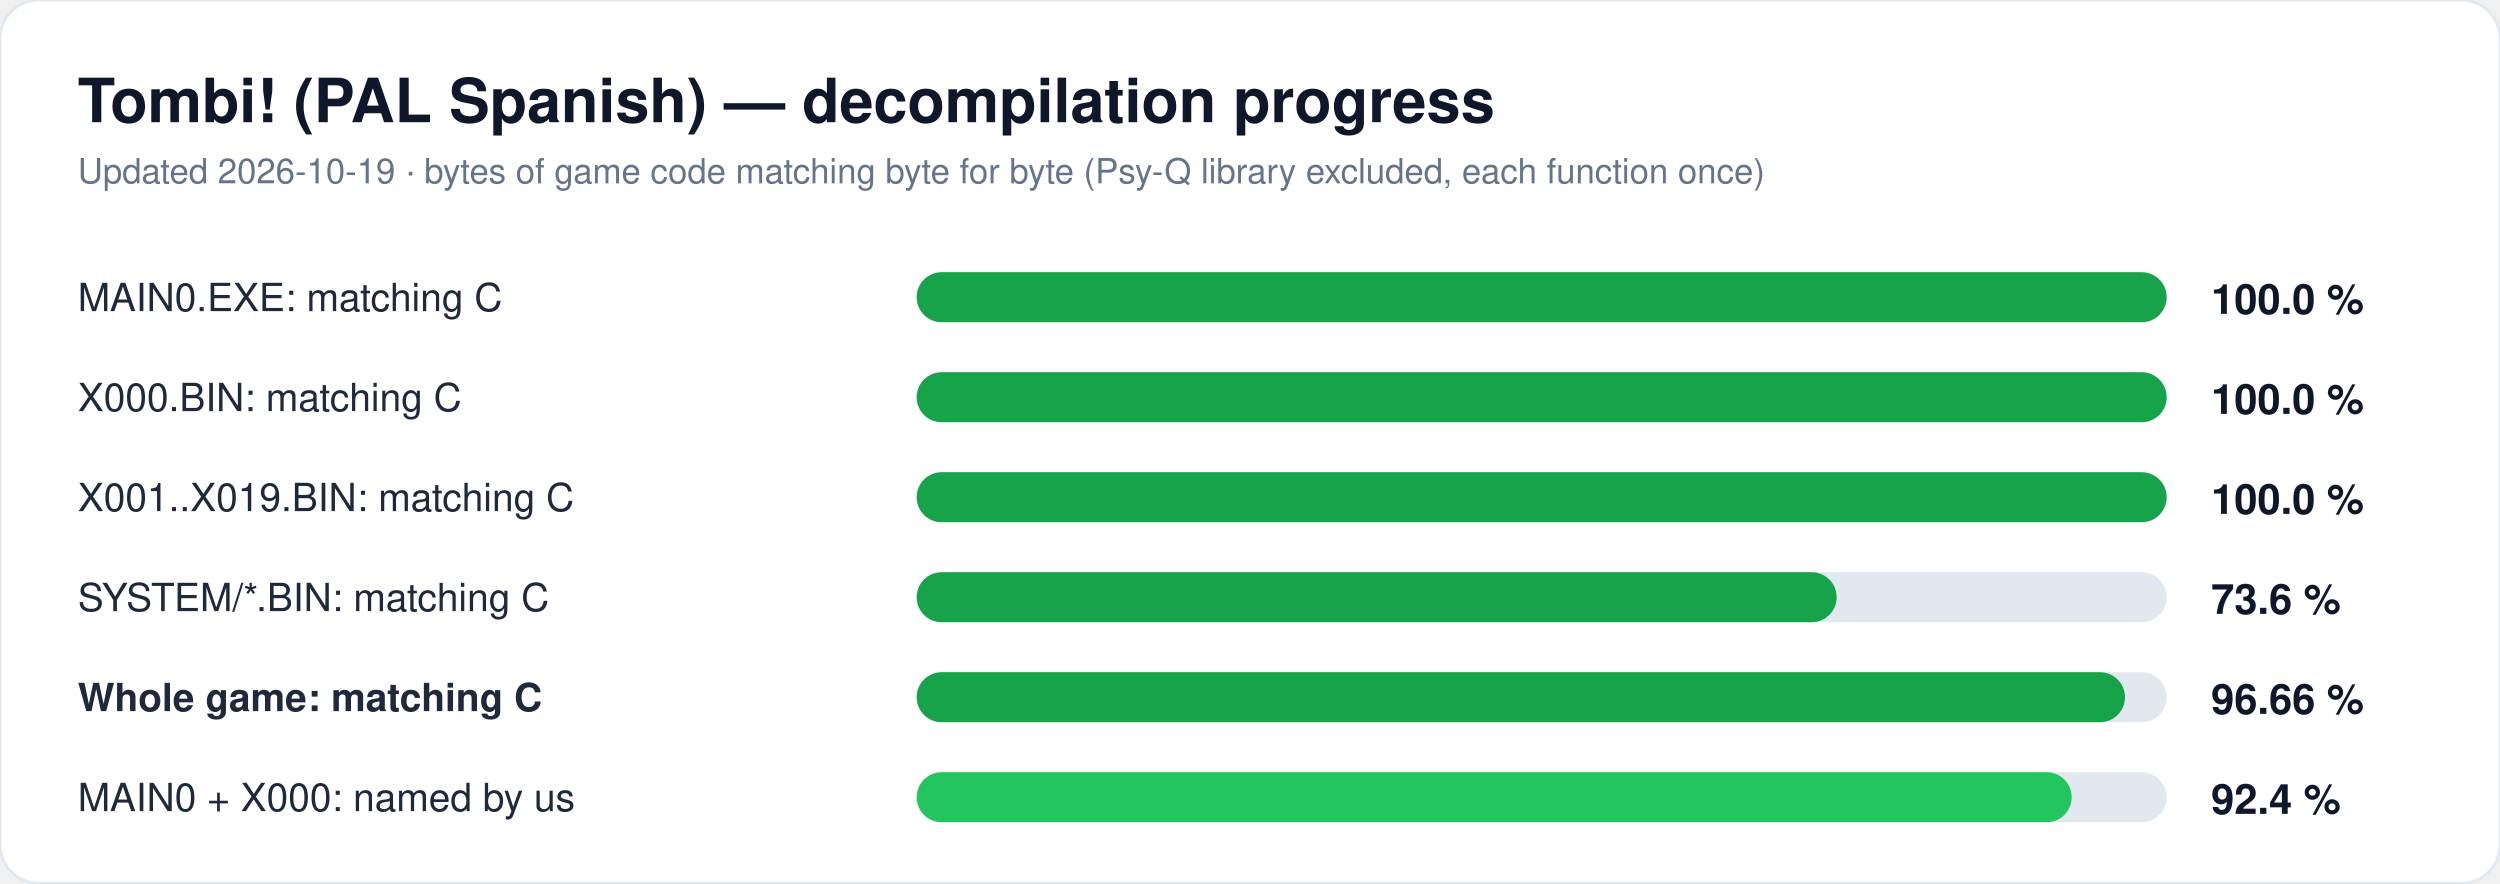
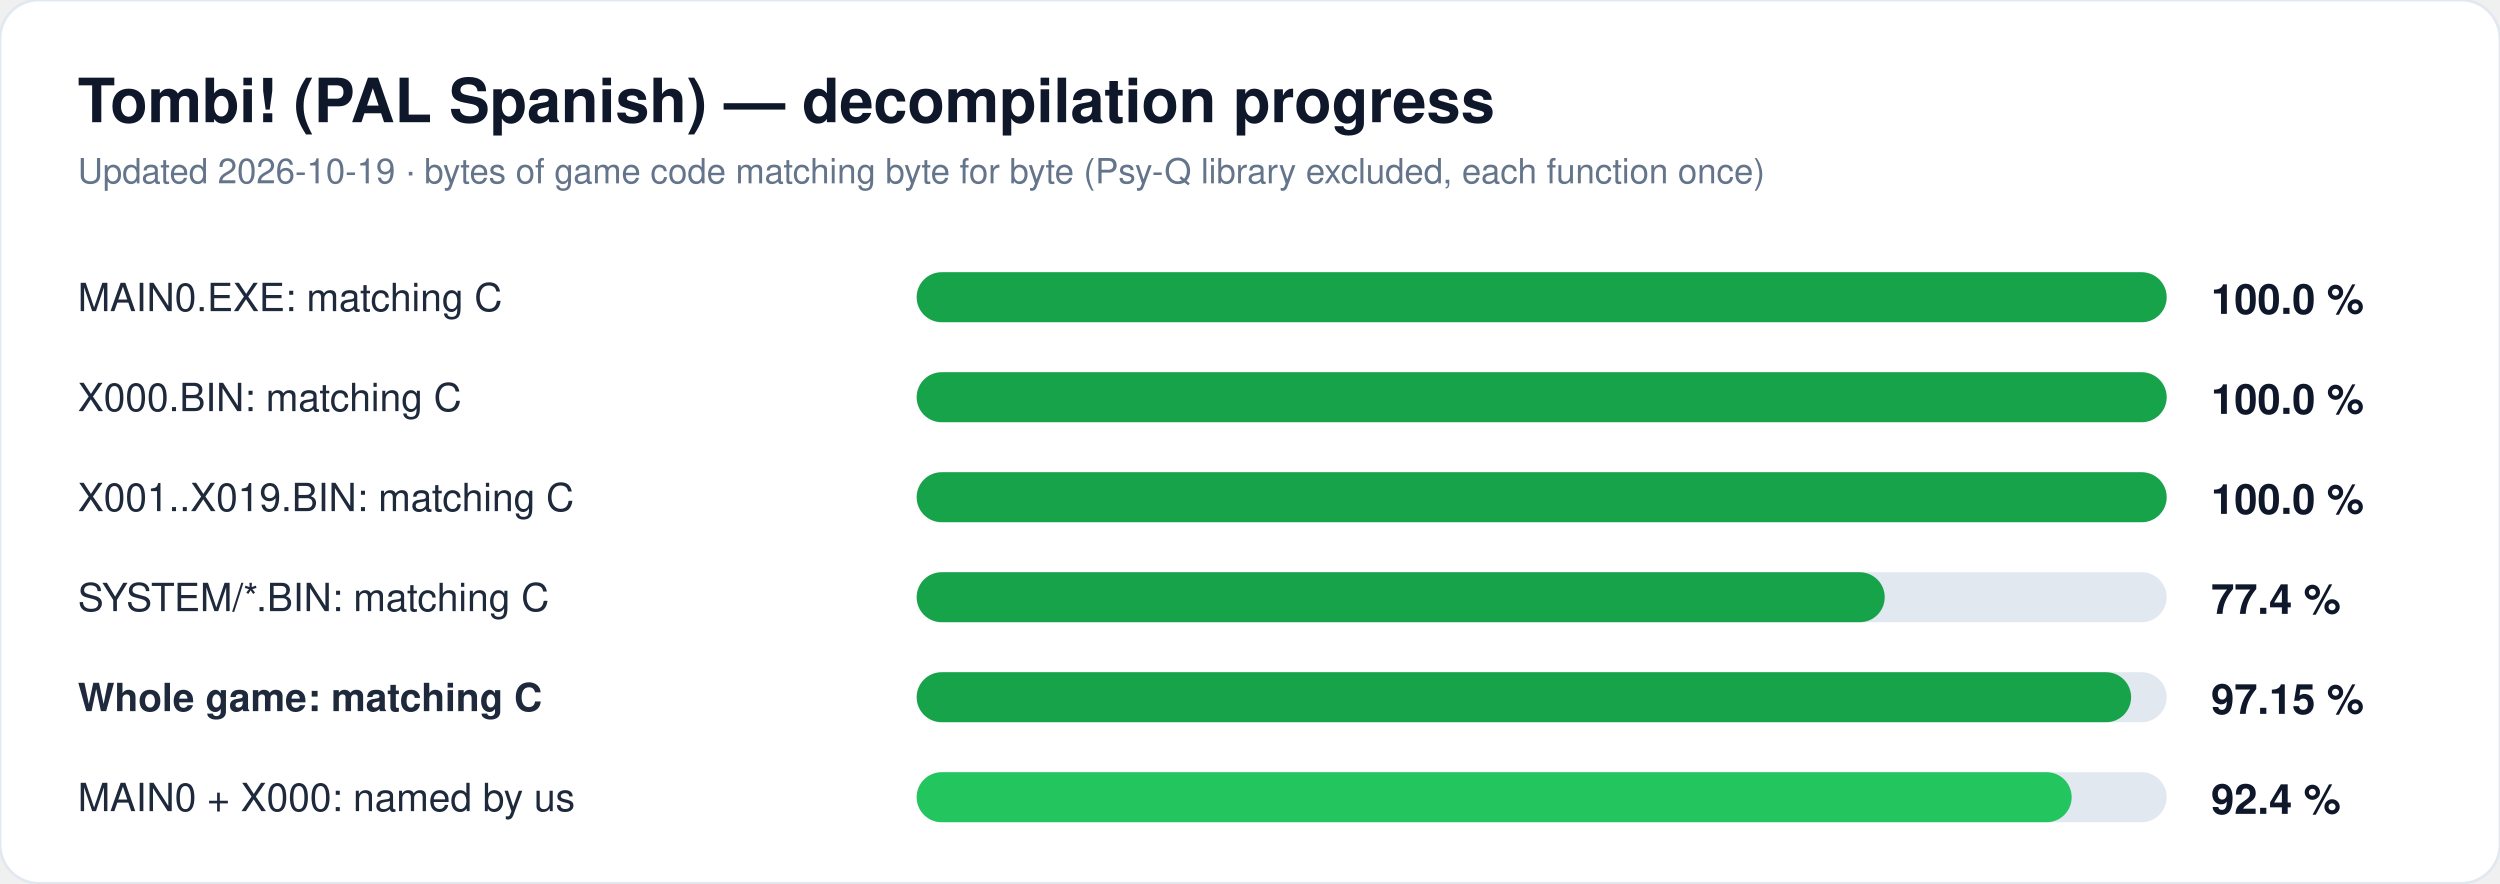
<svg xmlns="http://www.w3.org/2000/svg" width="900" height="318" viewBox="0 0 900 318" role="img" aria-label="Decompilation progress">
  <rect width="900" height="318" rx="14" fill="#ffffff" stroke="#e2e8f0" />
  <text x="28" y="44" font-family="Segoe UI,Helvetica,Arial,sans-serif" font-size="22" font-weight="700" fill="#0f172a">Tombi! (PAL Spanish) — decompilation progress</text>
  <text x="28" y="66" font-family="Segoe UI,Helvetica,Arial,sans-serif" font-size="12.5" fill="#64748b">Updated 2026-10-19 · bytes of game code matching byte for byte (Psy-Q library excluded, each function once)</text>
  <text x="28" y="112" font-family="Segoe UI,Helvetica,Arial,sans-serif" font-size="14" fill="#1e293b">MAIN0.EXE: matching C</text>
  <rect x="330" y="98" width="450" height="18" rx="9" fill="#e2e8f0" />
  <rect x="330" y="98" width="450.0" height="18" rx="9" fill="#16a34a" />
  <text x="796" y="113" font-family="Segoe UI,Helvetica,Arial,sans-serif" font-size="15" font-weight="700" fill="#0f172a">100.0 %</text>
  <text x="28" y="148" font-family="Segoe UI,Helvetica,Arial,sans-serif" font-size="14" fill="#1e293b">X000.BIN: matching C</text>
  <rect x="330" y="134" width="450" height="18" rx="9" fill="#e2e8f0" />
  <rect x="330" y="134" width="450.0" height="18" rx="9" fill="#16a34a" />
  <text x="796" y="149" font-family="Segoe UI,Helvetica,Arial,sans-serif" font-size="15" font-weight="700" fill="#0f172a">100.0 %</text>
  <text x="28" y="184" font-family="Segoe UI,Helvetica,Arial,sans-serif" font-size="14" fill="#1e293b">X001..X019.BIN: matching C</text>
  <rect x="330" y="170" width="450" height="18" rx="9" fill="#e2e8f0" />
  <rect x="330" y="170" width="450.0" height="18" rx="9" fill="#16a34a" />
  <text x="796" y="185" font-family="Segoe UI,Helvetica,Arial,sans-serif" font-size="15" font-weight="700" fill="#0f172a">100.0 %</text>
  <text x="28" y="220" font-family="Segoe UI,Helvetica,Arial,sans-serif" font-size="14" fill="#1e293b">SYSTEM/*.BIN: matching C</text>
  <rect x="330" y="206" width="450" height="18" rx="9" fill="#e2e8f0" />
-   <rect x="330" y="206" width="331.2" height="18" rx="9" fill="#16a34a" />
-   <text x="796" y="221" font-family="Segoe UI,Helvetica,Arial,sans-serif" font-size="15" font-weight="700" fill="#0f172a">73.6 %</text>
+   <rect x="330" y="206" width="348.5" height="18" rx="9" fill="#16a34a" />
+   <text x="796" y="221" font-family="Segoe UI,Helvetica,Arial,sans-serif" font-size="15" font-weight="700" fill="#0f172a">77.4 %</text>
  <text x="28" y="256" font-family="Segoe UI,Helvetica,Arial,sans-serif" font-size="14" font-weight="700" fill="#1e293b">Whole game: matching C</text>
  <rect x="330" y="242" width="450" height="18" rx="9" fill="#e2e8f0" />
-   <rect x="330" y="242" width="435.0" height="18" rx="9" fill="#16a34a" />
-   <text x="796" y="257" font-family="Segoe UI,Helvetica,Arial,sans-serif" font-size="15" font-weight="700" fill="#0f172a">96.66 %</text>
+   <rect x="330" y="242" width="437.2" height="18" rx="9" fill="#16a34a" />
+   <text x="796" y="257" font-family="Segoe UI,Helvetica,Arial,sans-serif" font-size="15" font-weight="700" fill="#0f172a">97.15 %</text>
  <text x="28" y="292" font-family="Segoe UI,Helvetica,Arial,sans-serif" font-size="14" fill="#1e293b">MAIN0 + X000: named by us</text>
  <rect x="330" y="278" width="450" height="18" rx="9" fill="#e2e8f0" />
  <rect x="330" y="278" width="415.8" height="18" rx="9" fill="#22c55e" />
  <text x="796" y="293" font-family="Segoe UI,Helvetica,Arial,sans-serif" font-size="15" font-weight="700" fill="#0f172a">92.4 %</text>
</svg>
